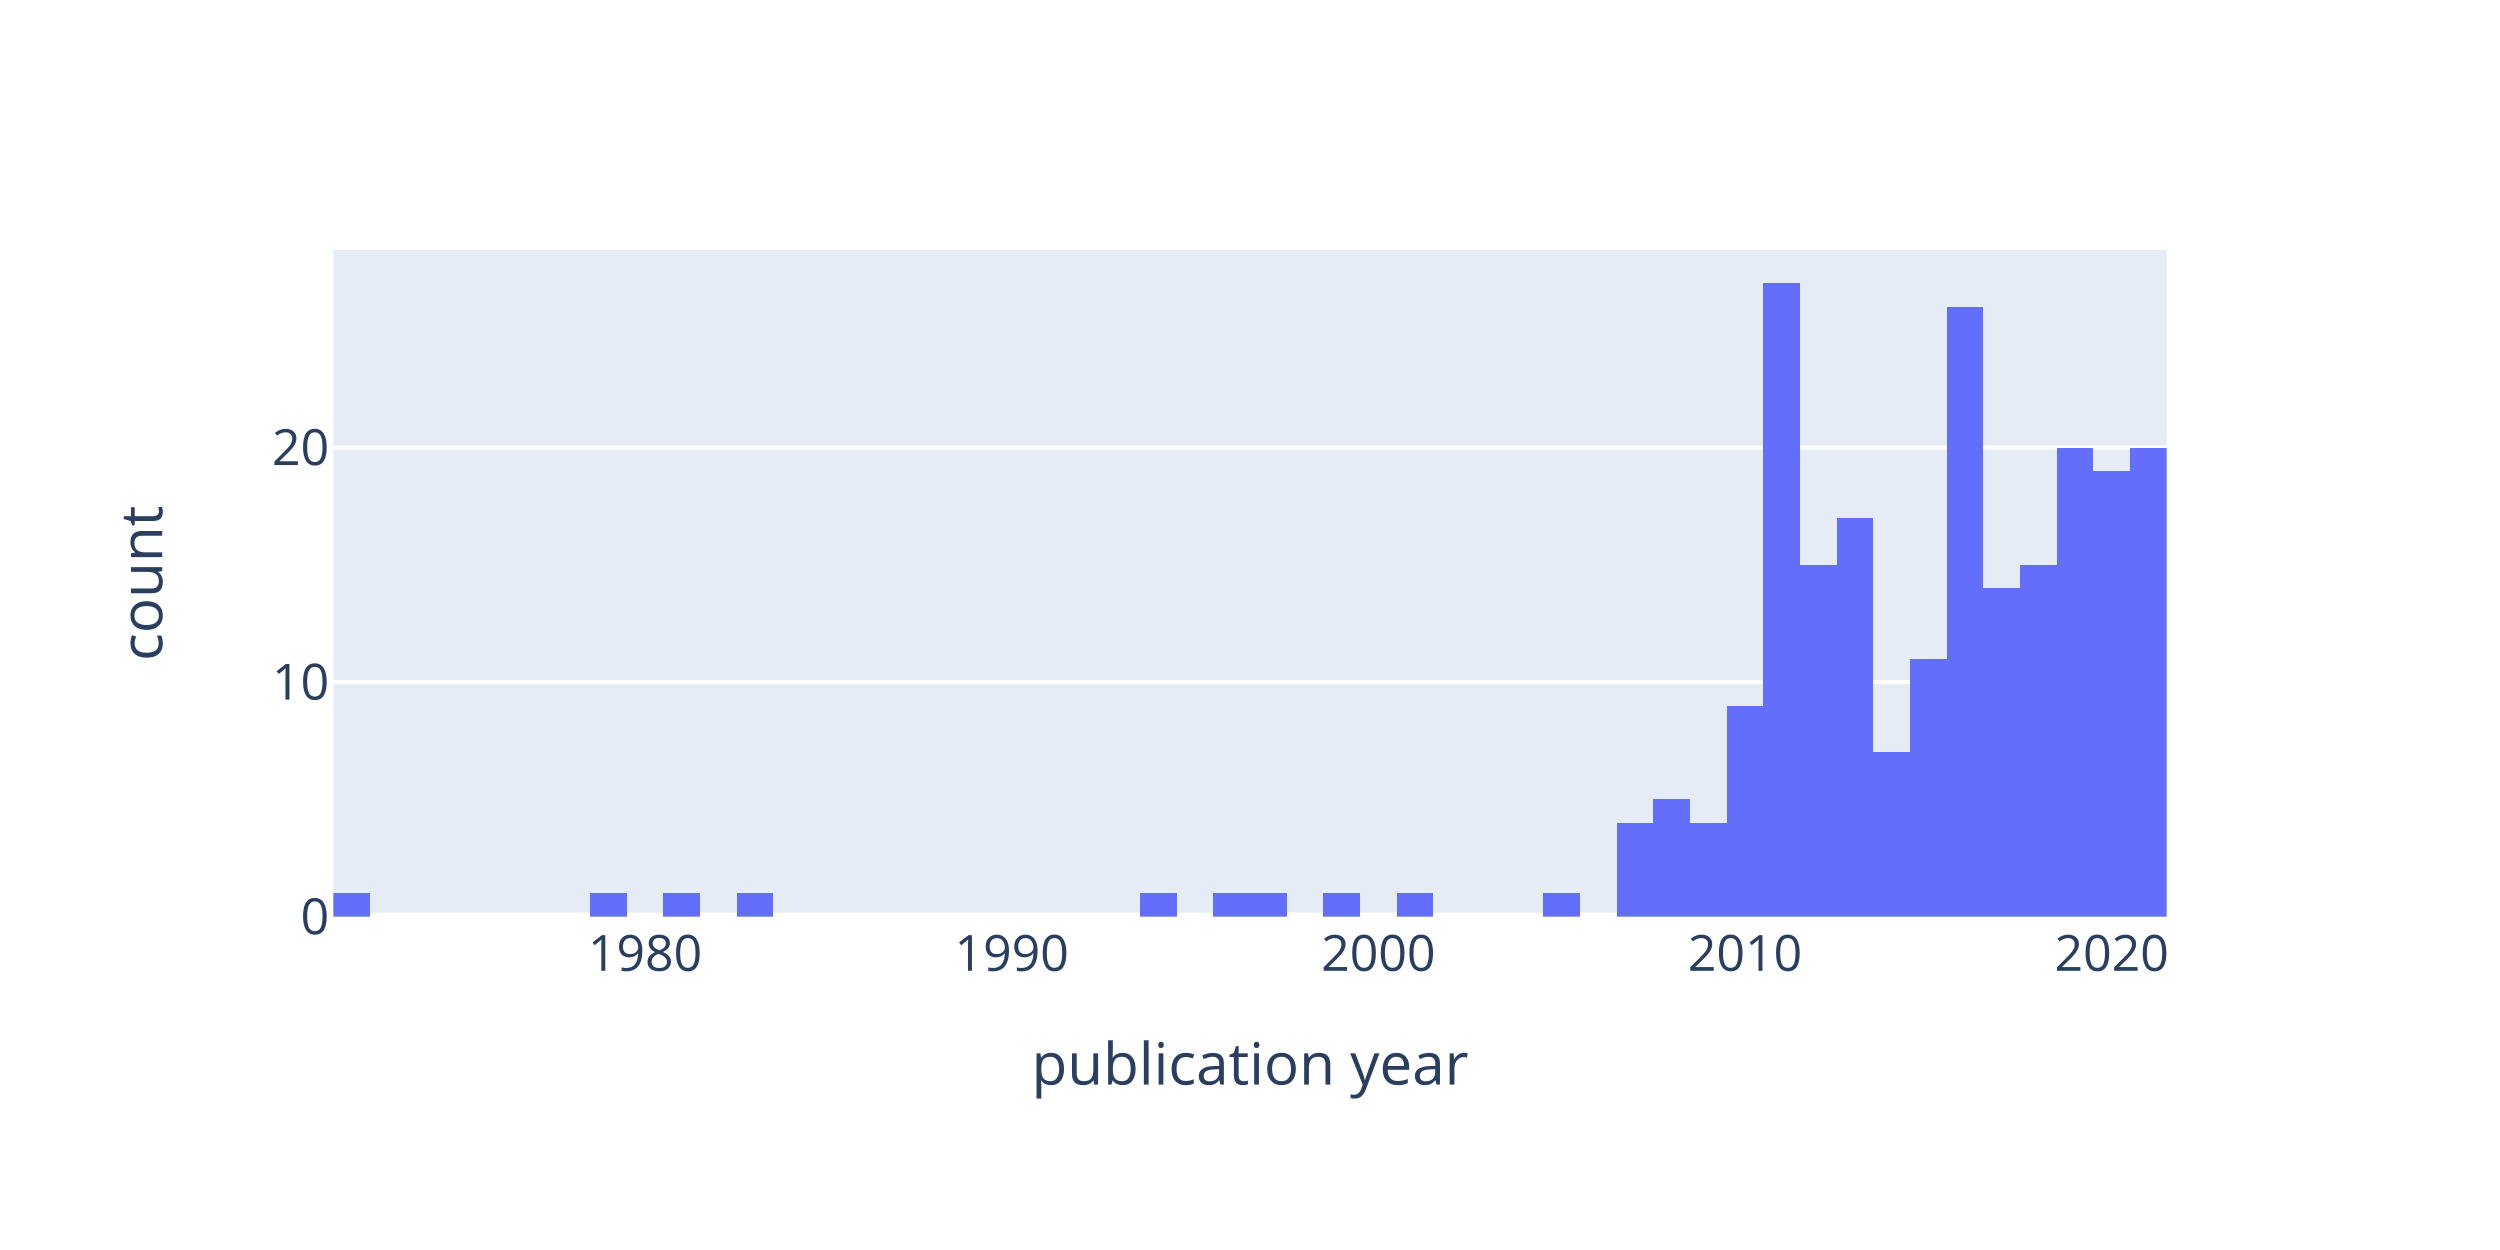
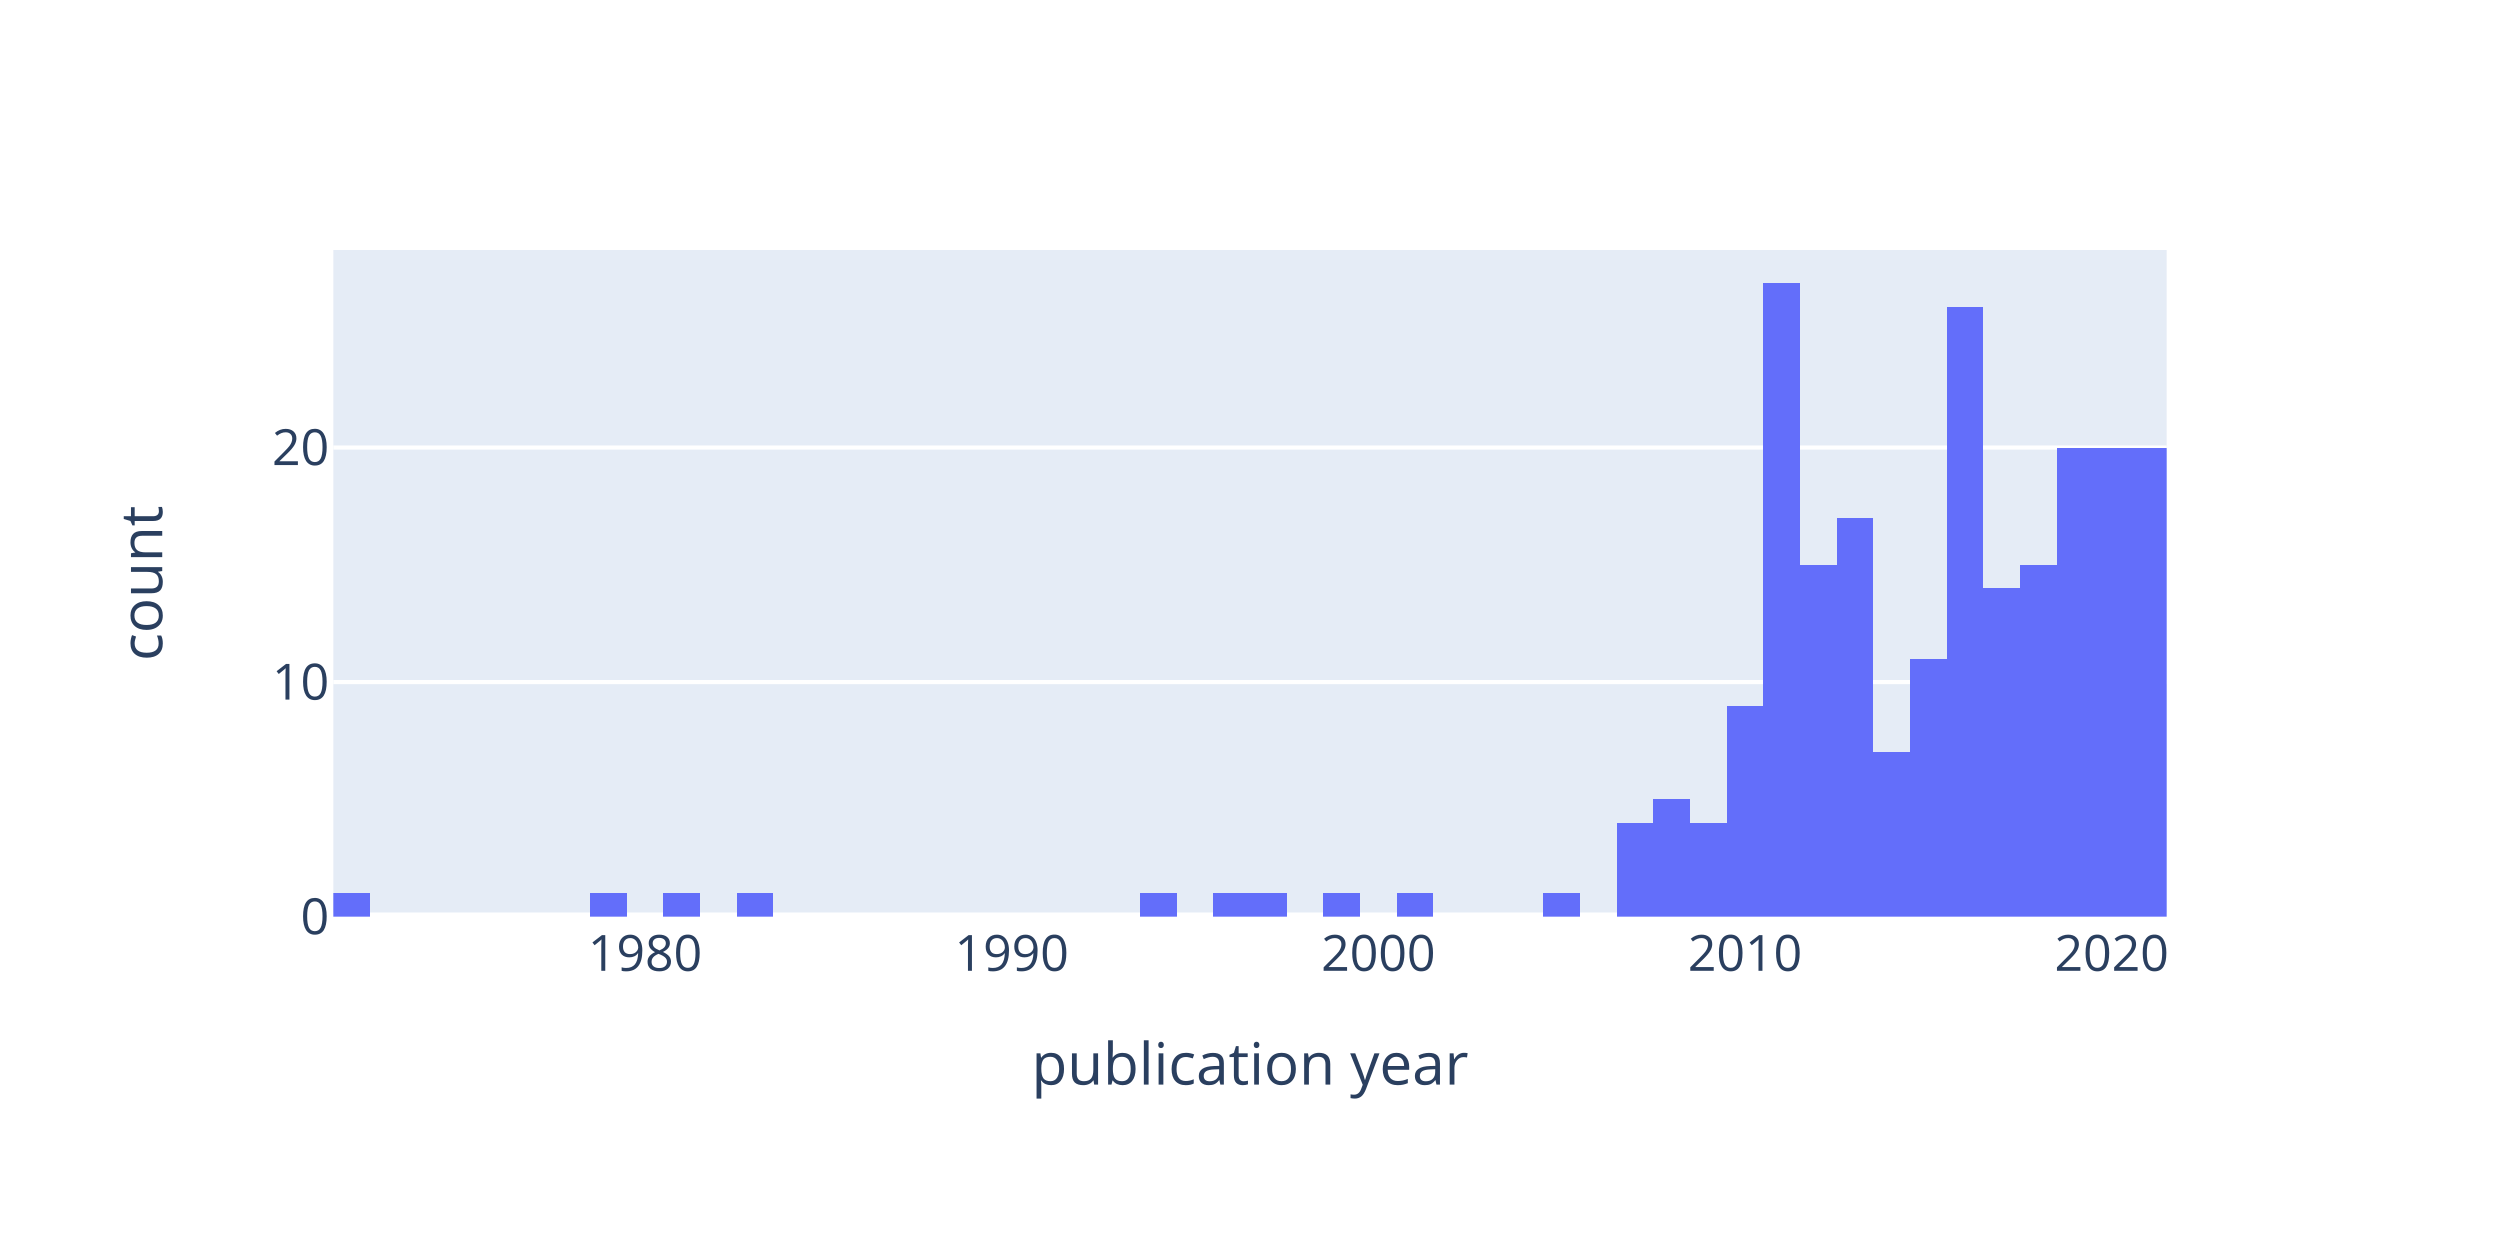
<svg xmlns="http://www.w3.org/2000/svg" class="main-svg" width="600" height="300" style="" viewBox="0 0 600 300">
  <rect x="0" y="0" width="600" height="300" style="fill: rgb(255, 255, 255); fill-opacity: 1;" />
-   <defs id="defs-98f416">
+   <defs id="defs-84423a">
    <g class="clips">
-       <clipPath id="clip98f416xyplot" class="plotclip">
+       <clipPath id="clip84423axyplot" class="plotclip">
        <rect width="440" height="160" />
      </clipPath>
-       <clipPath class="axesclip" id="clip98f416x">
+       <clipPath class="axesclip" id="clip84423ax">
        <rect x="80" y="0" width="440" height="300" />
      </clipPath>
-       <clipPath class="axesclip" id="clip98f416y">
+       <clipPath class="axesclip" id="clip84423ay">
        <rect x="0" y="60" width="600" height="160" />
      </clipPath>
-       <clipPath class="axesclip" id="clip98f416xy">
+       <clipPath class="axesclip" id="clip84423axy">
        <rect x="80" y="60" width="440" height="160" />
      </clipPath>
    </g>
    <g class="gradients" />
    <g class="patterns" />
  </defs>
  <g class="bglayer">
    <rect class="bg" x="80" y="60" width="440" height="160" style="fill: rgb(229, 236, 246); fill-opacity: 1; stroke-width: 0;" />
  </g>
  <g class="layer-below">
    <g class="imagelayer" />
    <g class="shapelayer" />
  </g>
  <g class="cartesianlayer">
    <g class="subplot xy">
      <g class="layer-subplot">
        <g class="shapelayer" />
        <g class="imagelayer" />
      </g>
      <g class="gridlayer">
        <g class="x" />
        <g class="y">
          <path class="ygrid crisp" transform="translate(0,163.7)" d="M80,0h440" style="stroke: rgb(255, 255, 255); stroke-opacity: 1; stroke-width: 1px;" />
          <path class="ygrid crisp" transform="translate(0,107.41)" d="M80,0h440" style="stroke: rgb(255, 255, 255); stroke-opacity: 1; stroke-width: 1px;" />
        </g>
      </g>
      <g class="zerolinelayer">
        <path class="yzl zl crisp" transform="translate(0,220)" d="M80,0h440" style="stroke: rgb(255, 255, 255); stroke-opacity: 1; stroke-width: 2px;" />
      </g>
      <path class="xlines-below" />
      <path class="ylines-below" />
      <g class="overlines-below" />
      <g class="xaxislayer-below" />
      <g class="yaxislayer-below" />
      <g class="overaxes-below" />
-       <g class="plot" transform="translate(80,60)" clip-path="url(#clip98f416xyplot)">
+       <g class="plot" transform="translate(80,60)" clip-path="url(#clip84423axyplot)">
        <g class="barlayer mlayer">
          <g class="trace bars" shape-rendering="crispEdges" style="opacity: 1;">
            <g class="points">
              <g class="point">
                <path d="M0,160V154.37H8.8V160Z" style="vector-effect: non-scaling-stroke; opacity: 1; stroke-width: 0px; fill: rgb(99, 110, 250); fill-opacity: 1;" />
              </g>
              <g class="point">
                <path d="M0,0Z" style="vector-effect: non-scaling-stroke; opacity: 1; stroke-width: 0px; fill: rgb(99, 110, 250); fill-opacity: 1;" />
              </g>
              <g class="point">
                <path d="M0,0Z" style="vector-effect: non-scaling-stroke; opacity: 1; stroke-width: 0px; fill: rgb(99, 110, 250); fill-opacity: 1;" />
              </g>
              <g class="point">
                <path d="M0,0Z" style="vector-effect: non-scaling-stroke; opacity: 1; stroke-width: 0px; fill: rgb(99, 110, 250); fill-opacity: 1;" />
              </g>
              <g class="point">
                <path d="M0,0Z" style="vector-effect: non-scaling-stroke; opacity: 1; stroke-width: 0px; fill: rgb(99, 110, 250); fill-opacity: 1;" />
              </g>
              <g class="point">
                <path d="M0,0Z" style="vector-effect: non-scaling-stroke; opacity: 1; stroke-width: 0px; fill: rgb(99, 110, 250); fill-opacity: 1;" />
              </g>
              <g class="point">
                <path d="M0,0Z" style="vector-effect: non-scaling-stroke; opacity: 1; stroke-width: 0px; fill: rgb(99, 110, 250); fill-opacity: 1;" />
              </g>
              <g class="point">
                <path d="M61.6,160V154.37H70.4V160Z" style="vector-effect: non-scaling-stroke; opacity: 1; stroke-width: 0px; fill: rgb(99, 110, 250); fill-opacity: 1;" />
              </g>
              <g class="point">
                <path d="M0,0Z" style="vector-effect: non-scaling-stroke; opacity: 1; stroke-width: 0px; fill: rgb(99, 110, 250); fill-opacity: 1;" />
              </g>
              <g class="point">
                <path d="M79.2,160V154.37H88V160Z" style="vector-effect: non-scaling-stroke; opacity: 1; stroke-width: 0px; fill: rgb(99, 110, 250); fill-opacity: 1;" />
              </g>
              <g class="point">
                <path d="M0,0Z" style="vector-effect: non-scaling-stroke; opacity: 1; stroke-width: 0px; fill: rgb(99, 110, 250); fill-opacity: 1;" />
              </g>
              <g class="point">
                <path d="M96.8,160V154.37H105.6V160Z" style="vector-effect: non-scaling-stroke; opacity: 1; stroke-width: 0px; fill: rgb(99, 110, 250); fill-opacity: 1;" />
              </g>
              <g class="point">
                <path d="M0,0Z" style="vector-effect: non-scaling-stroke; opacity: 1; stroke-width: 0px; fill: rgb(99, 110, 250); fill-opacity: 1;" />
              </g>
              <g class="point">
                <path d="M0,0Z" style="vector-effect: non-scaling-stroke; opacity: 1; stroke-width: 0px; fill: rgb(99, 110, 250); fill-opacity: 1;" />
              </g>
              <g class="point">
                <path d="M0,0Z" style="vector-effect: non-scaling-stroke; opacity: 1; stroke-width: 0px; fill: rgb(99, 110, 250); fill-opacity: 1;" />
              </g>
              <g class="point">
                <path d="M0,0Z" style="vector-effect: non-scaling-stroke; opacity: 1; stroke-width: 0px; fill: rgb(99, 110, 250); fill-opacity: 1;" />
              </g>
              <g class="point">
                <path d="M0,0Z" style="vector-effect: non-scaling-stroke; opacity: 1; stroke-width: 0px; fill: rgb(99, 110, 250); fill-opacity: 1;" />
              </g>
              <g class="point">
                <path d="M0,0Z" style="vector-effect: non-scaling-stroke; opacity: 1; stroke-width: 0px; fill: rgb(99, 110, 250); fill-opacity: 1;" />
              </g>
              <g class="point">
                <path d="M0,0Z" style="vector-effect: non-scaling-stroke; opacity: 1; stroke-width: 0px; fill: rgb(99, 110, 250); fill-opacity: 1;" />
              </g>
              <g class="point">
                <path d="M0,0Z" style="vector-effect: non-scaling-stroke; opacity: 1; stroke-width: 0px; fill: rgb(99, 110, 250); fill-opacity: 1;" />
              </g>
              <g class="point">
                <path d="M0,0Z" style="vector-effect: non-scaling-stroke; opacity: 1; stroke-width: 0px; fill: rgb(99, 110, 250); fill-opacity: 1;" />
              </g>
              <g class="point">
                <path d="M0,0Z" style="vector-effect: non-scaling-stroke; opacity: 1; stroke-width: 0px; fill: rgb(99, 110, 250); fill-opacity: 1;" />
              </g>
              <g class="point">
                <path d="M193.6,160V154.37H202.4V160Z" style="vector-effect: non-scaling-stroke; opacity: 1; stroke-width: 0px; fill: rgb(99, 110, 250); fill-opacity: 1;" />
              </g>
              <g class="point">
                <path d="M0,0Z" style="vector-effect: non-scaling-stroke; opacity: 1; stroke-width: 0px; fill: rgb(99, 110, 250); fill-opacity: 1;" />
              </g>
              <g class="point">
                <path d="M211.2,160V154.37H220V160Z" style="vector-effect: non-scaling-stroke; opacity: 1; stroke-width: 0px; fill: rgb(99, 110, 250); fill-opacity: 1;" />
              </g>
              <g class="point">
                <path d="M220,160V154.37H228.8V160Z" style="vector-effect: non-scaling-stroke; opacity: 1; stroke-width: 0px; fill: rgb(99, 110, 250); fill-opacity: 1;" />
              </g>
              <g class="point">
                <path d="M0,0Z" style="vector-effect: non-scaling-stroke; opacity: 1; stroke-width: 0px; fill: rgb(99, 110, 250); fill-opacity: 1;" />
              </g>
              <g class="point">
                <path d="M237.6,160V154.37H246.4V160Z" style="vector-effect: non-scaling-stroke; opacity: 1; stroke-width: 0px; fill: rgb(99, 110, 250); fill-opacity: 1;" />
              </g>
              <g class="point">
                <path d="M0,0Z" style="vector-effect: non-scaling-stroke; opacity: 1; stroke-width: 0px; fill: rgb(99, 110, 250); fill-opacity: 1;" />
              </g>
              <g class="point">
                <path d="M255.2,160V154.37H264V160Z" style="vector-effect: non-scaling-stroke; opacity: 1; stroke-width: 0px; fill: rgb(99, 110, 250); fill-opacity: 1;" />
              </g>
              <g class="point">
                <path d="M0,0Z" style="vector-effect: non-scaling-stroke; opacity: 1; stroke-width: 0px; fill: rgb(99, 110, 250); fill-opacity: 1;" />
              </g>
              <g class="point">
                <path d="M0,0Z" style="vector-effect: non-scaling-stroke; opacity: 1; stroke-width: 0px; fill: rgb(99, 110, 250); fill-opacity: 1;" />
              </g>
              <g class="point">
                <path d="M0,0Z" style="vector-effect: non-scaling-stroke; opacity: 1; stroke-width: 0px; fill: rgb(99, 110, 250); fill-opacity: 1;" />
              </g>
              <g class="point">
                <path d="M290.4,160V154.37H299.2V160Z" style="vector-effect: non-scaling-stroke; opacity: 1; stroke-width: 0px; fill: rgb(99, 110, 250); fill-opacity: 1;" />
              </g>
              <g class="point">
                <path d="M0,0Z" style="vector-effect: non-scaling-stroke; opacity: 1; stroke-width: 0px; fill: rgb(99, 110, 250); fill-opacity: 1;" />
              </g>
              <g class="point">
                <path d="M308,160V137.48H316.8V160Z" style="vector-effect: non-scaling-stroke; opacity: 1; stroke-width: 0px; fill: rgb(99, 110, 250); fill-opacity: 1;" />
              </g>
              <g class="point">
                <path d="M316.8,160V131.85H325.6V160Z" style="vector-effect: non-scaling-stroke; opacity: 1; stroke-width: 0px; fill: rgb(99, 110, 250); fill-opacity: 1;" />
              </g>
              <g class="point">
                <path d="M325.6,160V137.48H334.4V160Z" style="vector-effect: non-scaling-stroke; opacity: 1; stroke-width: 0px; fill: rgb(99, 110, 250); fill-opacity: 1;" />
              </g>
              <g class="point">
                <path d="M334.4,160V109.33H343.2V160Z" style="vector-effect: non-scaling-stroke; opacity: 1; stroke-width: 0px; fill: rgb(99, 110, 250); fill-opacity: 1;" />
              </g>
              <g class="point">
                <path d="M343.2,160V8H352V160Z" style="vector-effect: non-scaling-stroke; opacity: 1; stroke-width: 0px; fill: rgb(99, 110, 250); fill-opacity: 1;" />
              </g>
              <g class="point">
                <path d="M352,160V75.56H360.8V160Z" style="vector-effect: non-scaling-stroke; opacity: 1; stroke-width: 0px; fill: rgb(99, 110, 250); fill-opacity: 1;" />
              </g>
              <g class="point">
                <path d="M360.8,160V64.3H369.6V160Z" style="vector-effect: non-scaling-stroke; opacity: 1; stroke-width: 0px; fill: rgb(99, 110, 250); fill-opacity: 1;" />
              </g>
              <g class="point">
                <path d="M369.6,160V120.59H378.4V160Z" style="vector-effect: non-scaling-stroke; opacity: 1; stroke-width: 0px; fill: rgb(99, 110, 250); fill-opacity: 1;" />
              </g>
              <g class="point">
                <path d="M378.4,160V98.07H387.2V160Z" style="vector-effect: non-scaling-stroke; opacity: 1; stroke-width: 0px; fill: rgb(99, 110, 250); fill-opacity: 1;" />
              </g>
              <g class="point">
                <path d="M387.2,160V13.63H396V160Z" style="vector-effect: non-scaling-stroke; opacity: 1; stroke-width: 0px; fill: rgb(99, 110, 250); fill-opacity: 1;" />
              </g>
              <g class="point">
                <path d="M396,160V81.19H404.8V160Z" style="vector-effect: non-scaling-stroke; opacity: 1; stroke-width: 0px; fill: rgb(99, 110, 250); fill-opacity: 1;" />
              </g>
              <g class="point">
                <path d="M404.8,160V75.56H413.6V160Z" style="vector-effect: non-scaling-stroke; opacity: 1; stroke-width: 0px; fill: rgb(99, 110, 250); fill-opacity: 1;" />
              </g>
              <g class="point">
                <path d="M413.6,160V47.41H422.4V160Z" style="vector-effect: non-scaling-stroke; opacity: 1; stroke-width: 0px; fill: rgb(99, 110, 250); fill-opacity: 1;" />
              </g>
              <g class="point">
-                 <path d="M422.4,160V53.04H431.2V160Z" style="vector-effect: non-scaling-stroke; opacity: 1; stroke-width: 0px; fill: rgb(99, 110, 250); fill-opacity: 1;" />
+                 <path d="M422.4,160V47.41H431.2V160Z" style="vector-effect: non-scaling-stroke; opacity: 1; stroke-width: 0px; fill: rgb(99, 110, 250); fill-opacity: 1;" />
              </g>
              <g class="point">
                <path d="M431.2,160V47.41H440V160Z" style="vector-effect: non-scaling-stroke; opacity: 1; stroke-width: 0px; fill: rgb(99, 110, 250); fill-opacity: 1;" />
              </g>
            </g>
          </g>
        </g>
      </g>
      <g class="overplot" />
      <path class="xlines-above crisp" d="M0,0" style="fill: none;" />
      <path class="ylines-above crisp" d="M0,0" style="fill: none;" />
      <g class="overlines-above" />
      <g class="xaxislayer-above">
        <g class="xtick">
          <text text-anchor="middle" x="0" y="233" transform="translate(154.8,0)" style="font-family: 'Open Sans', verdana, arial, sans-serif; font-size: 12px; fill: rgb(42, 63, 95); fill-opacity: 1; white-space: pre; opacity: 1;">1980</text>
        </g>
        <g class="xtick">
          <text text-anchor="middle" x="0" y="233" style="font-family: 'Open Sans', verdana, arial, sans-serif; font-size: 12px; fill: rgb(42, 63, 95); fill-opacity: 1; white-space: pre; opacity: 1;" transform="translate(242.8,0)">1990</text>
        </g>
        <g class="xtick">
          <text text-anchor="middle" x="0" y="233" style="font-family: 'Open Sans', verdana, arial, sans-serif; font-size: 12px; fill: rgb(42, 63, 95); fill-opacity: 1; white-space: pre; opacity: 1;" transform="translate(330.8,0)">2000</text>
        </g>
        <g class="xtick">
          <text text-anchor="middle" x="0" y="233" style="font-family: 'Open Sans', verdana, arial, sans-serif; font-size: 12px; fill: rgb(42, 63, 95); fill-opacity: 1; white-space: pre; opacity: 1;" transform="translate(418.8,0)">2010</text>
        </g>
        <g class="xtick">
          <text text-anchor="middle" x="0" y="233" style="font-family: 'Open Sans', verdana, arial, sans-serif; font-size: 12px; fill: rgb(42, 63, 95); fill-opacity: 1; white-space: pre; opacity: 1;" transform="translate(506.8,0)">2020</text>
        </g>
      </g>
      <g class="yaxislayer-above">
        <g class="ytick">
          <text text-anchor="end" x="79" y="4.2" transform="translate(0,220)" style="font-family: 'Open Sans', verdana, arial, sans-serif; font-size: 12px; fill: rgb(42, 63, 95); fill-opacity: 1; white-space: pre; opacity: 1;">0</text>
        </g>
        <g class="ytick">
          <text text-anchor="end" x="79" y="4.2" style="font-family: 'Open Sans', verdana, arial, sans-serif; font-size: 12px; fill: rgb(42, 63, 95); fill-opacity: 1; white-space: pre; opacity: 1;" transform="translate(0,163.7)">10</text>
        </g>
        <g class="ytick">
          <text text-anchor="end" x="79" y="4.2" style="font-family: 'Open Sans', verdana, arial, sans-serif; font-size: 12px; fill: rgb(42, 63, 95); fill-opacity: 1; white-space: pre; opacity: 1;" transform="translate(0,107.41)">20</text>
        </g>
      </g>
      <g class="overaxes-above" />
    </g>
  </g>
  <g class="polarlayer" />
  <g class="ternarylayer" />
  <g class="geolayer" />
  <g class="funnelarealayer" />
  <g class="pielayer" />
  <g class="iciclelayer" />
  <g class="treemaplayer" />
  <g class="sunburstlayer" />
  <g class="glimages" />
-   <defs id="topdefs-98f416">
+   <defs id="topdefs-84423a">
    <g class="clips" />
  </defs>
  <g class="layer-above">
    <g class="imagelayer" />
    <g class="shapelayer" />
  </g>
  <g class="infolayer">
    <g class="g-gtitle" />
    <g class="g-xtitle">
      <text class="xtitle" x="300" y="260.3" text-anchor="middle" style="font-family: 'Open Sans', verdana, arial, sans-serif; font-size: 14px; fill: rgb(42, 63, 95); opacity: 1; font-weight: normal; white-space: pre;">publication year</text>
    </g>
    <g class="g-ytitle">
      <text class="ytitle" transform="rotate(-90,38.93438,140)" x="38.934" y="140" text-anchor="middle" style="font-family: 'Open Sans', verdana, arial, sans-serif; font-size: 14px; fill: rgb(42, 63, 95); opacity: 1; font-weight: normal; white-space: pre;">count</text>
    </g>
  </g>
</svg>
